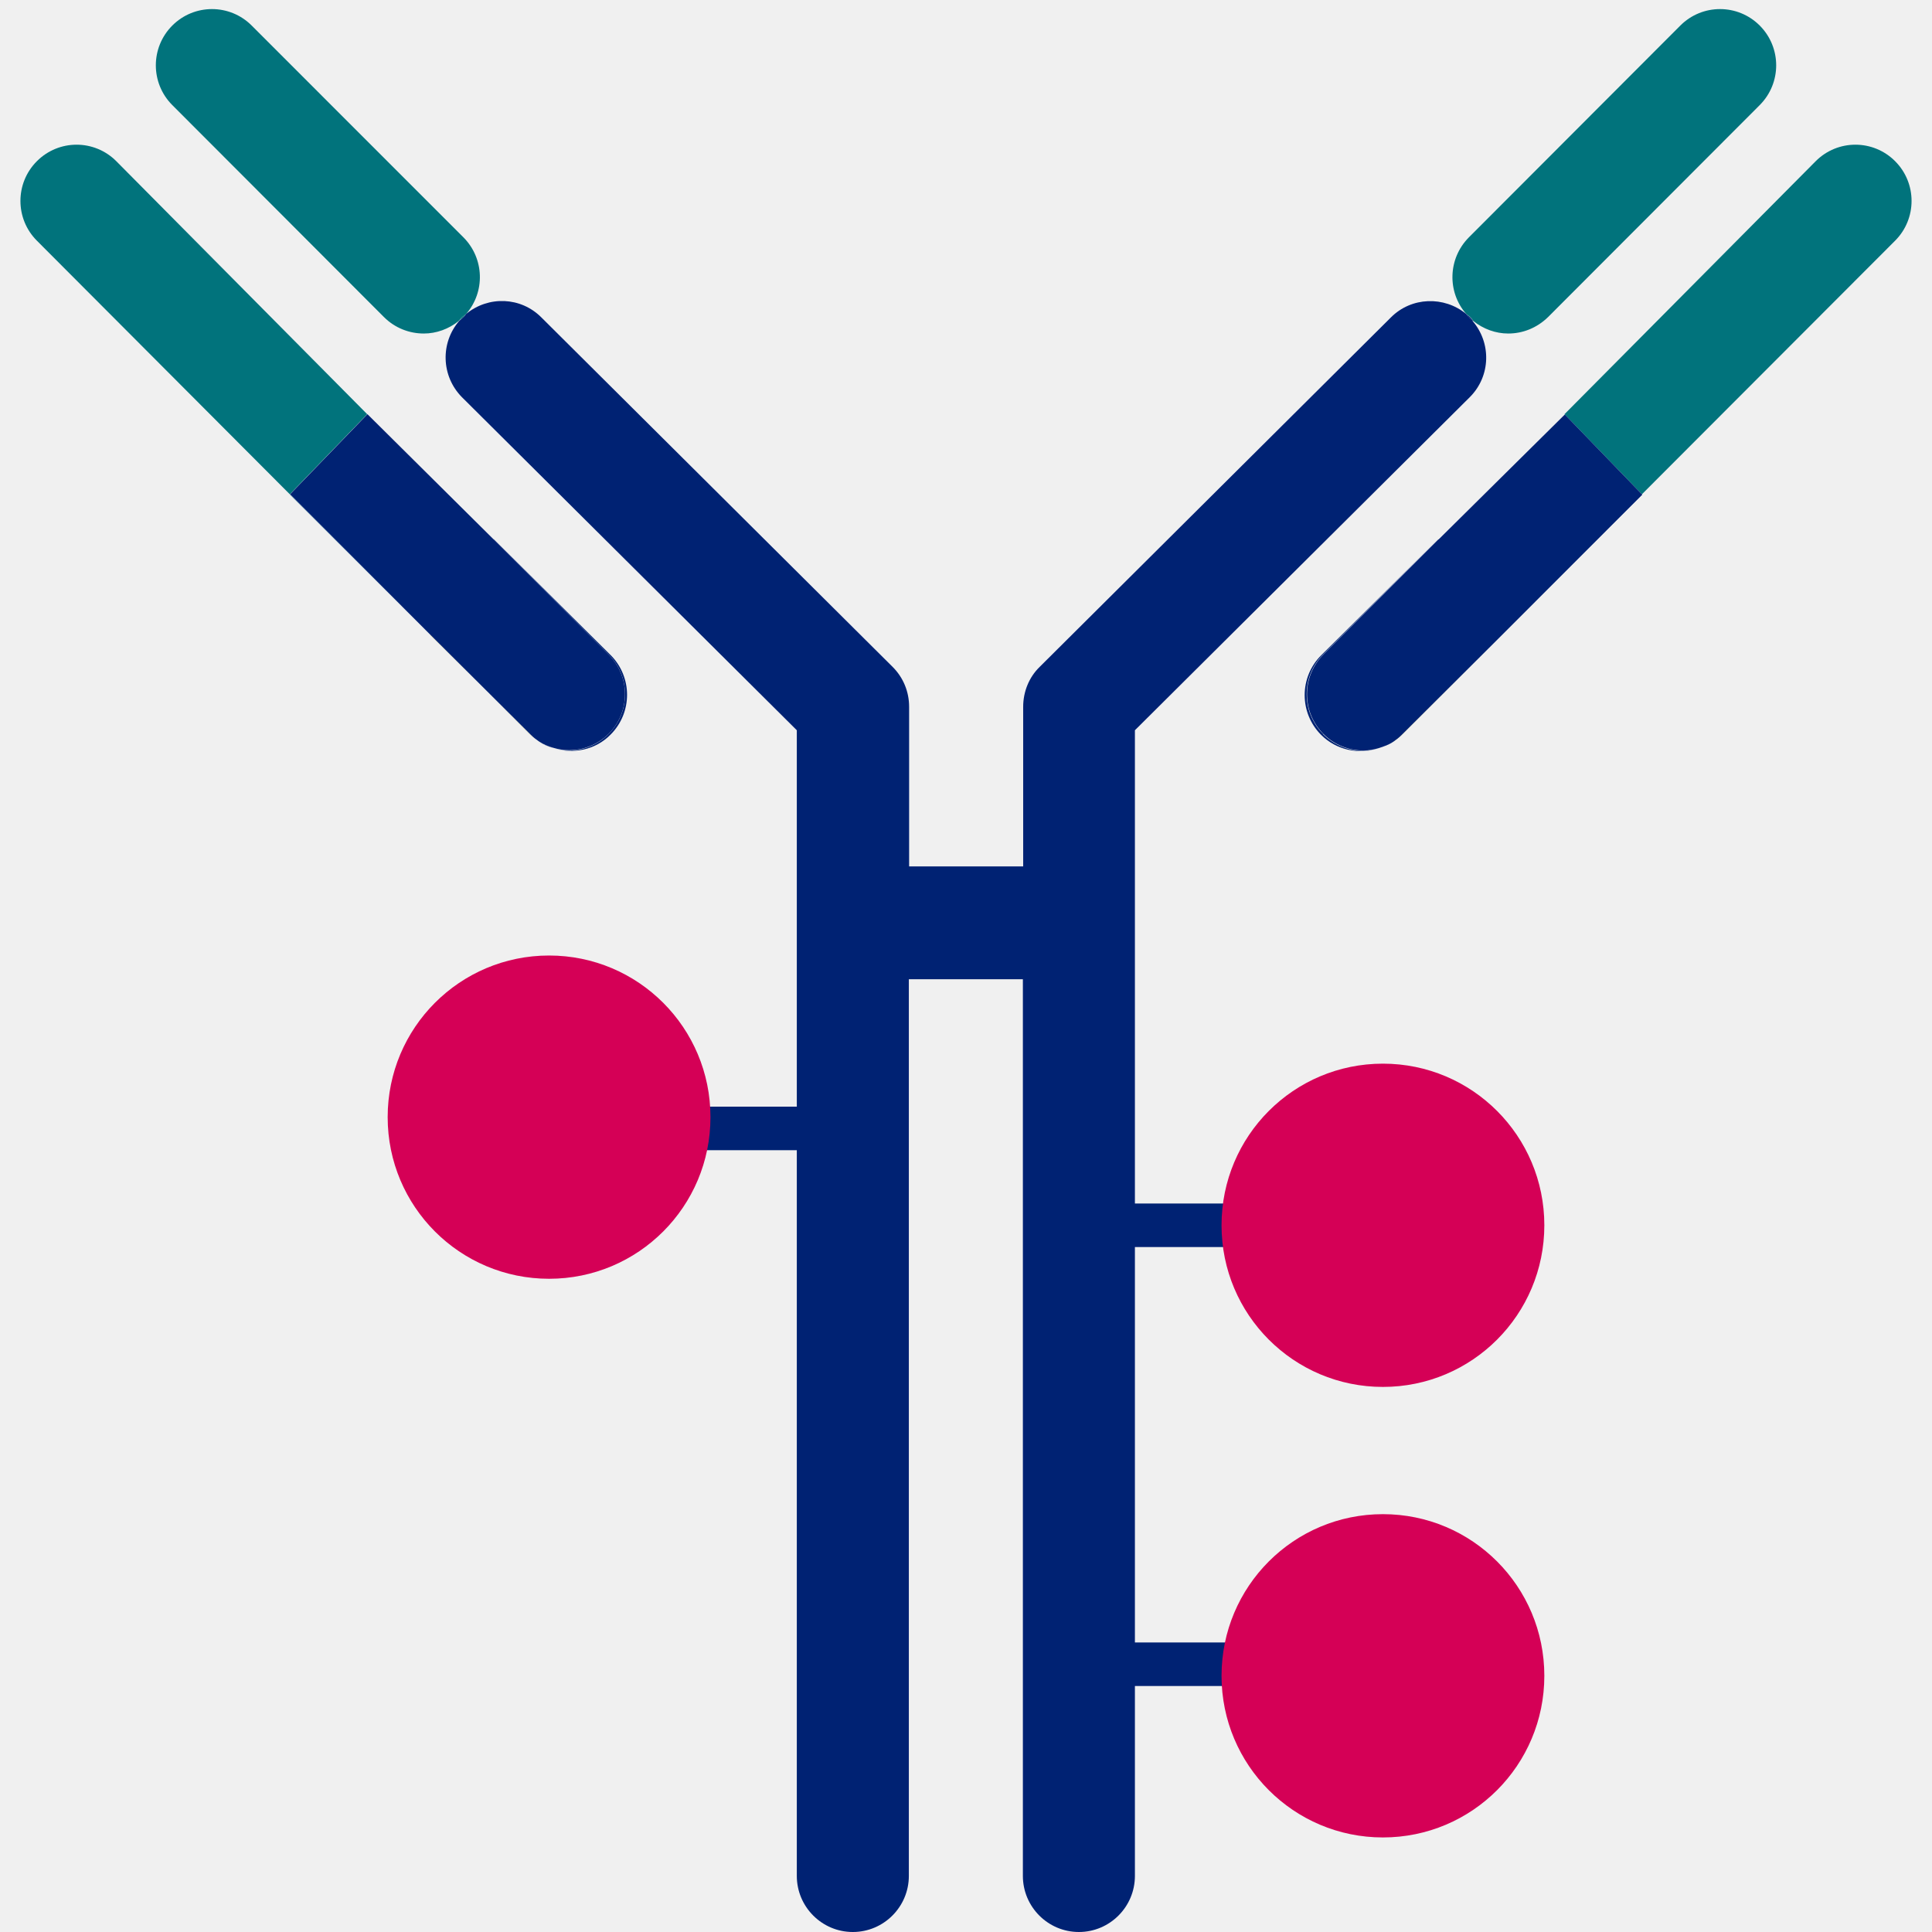
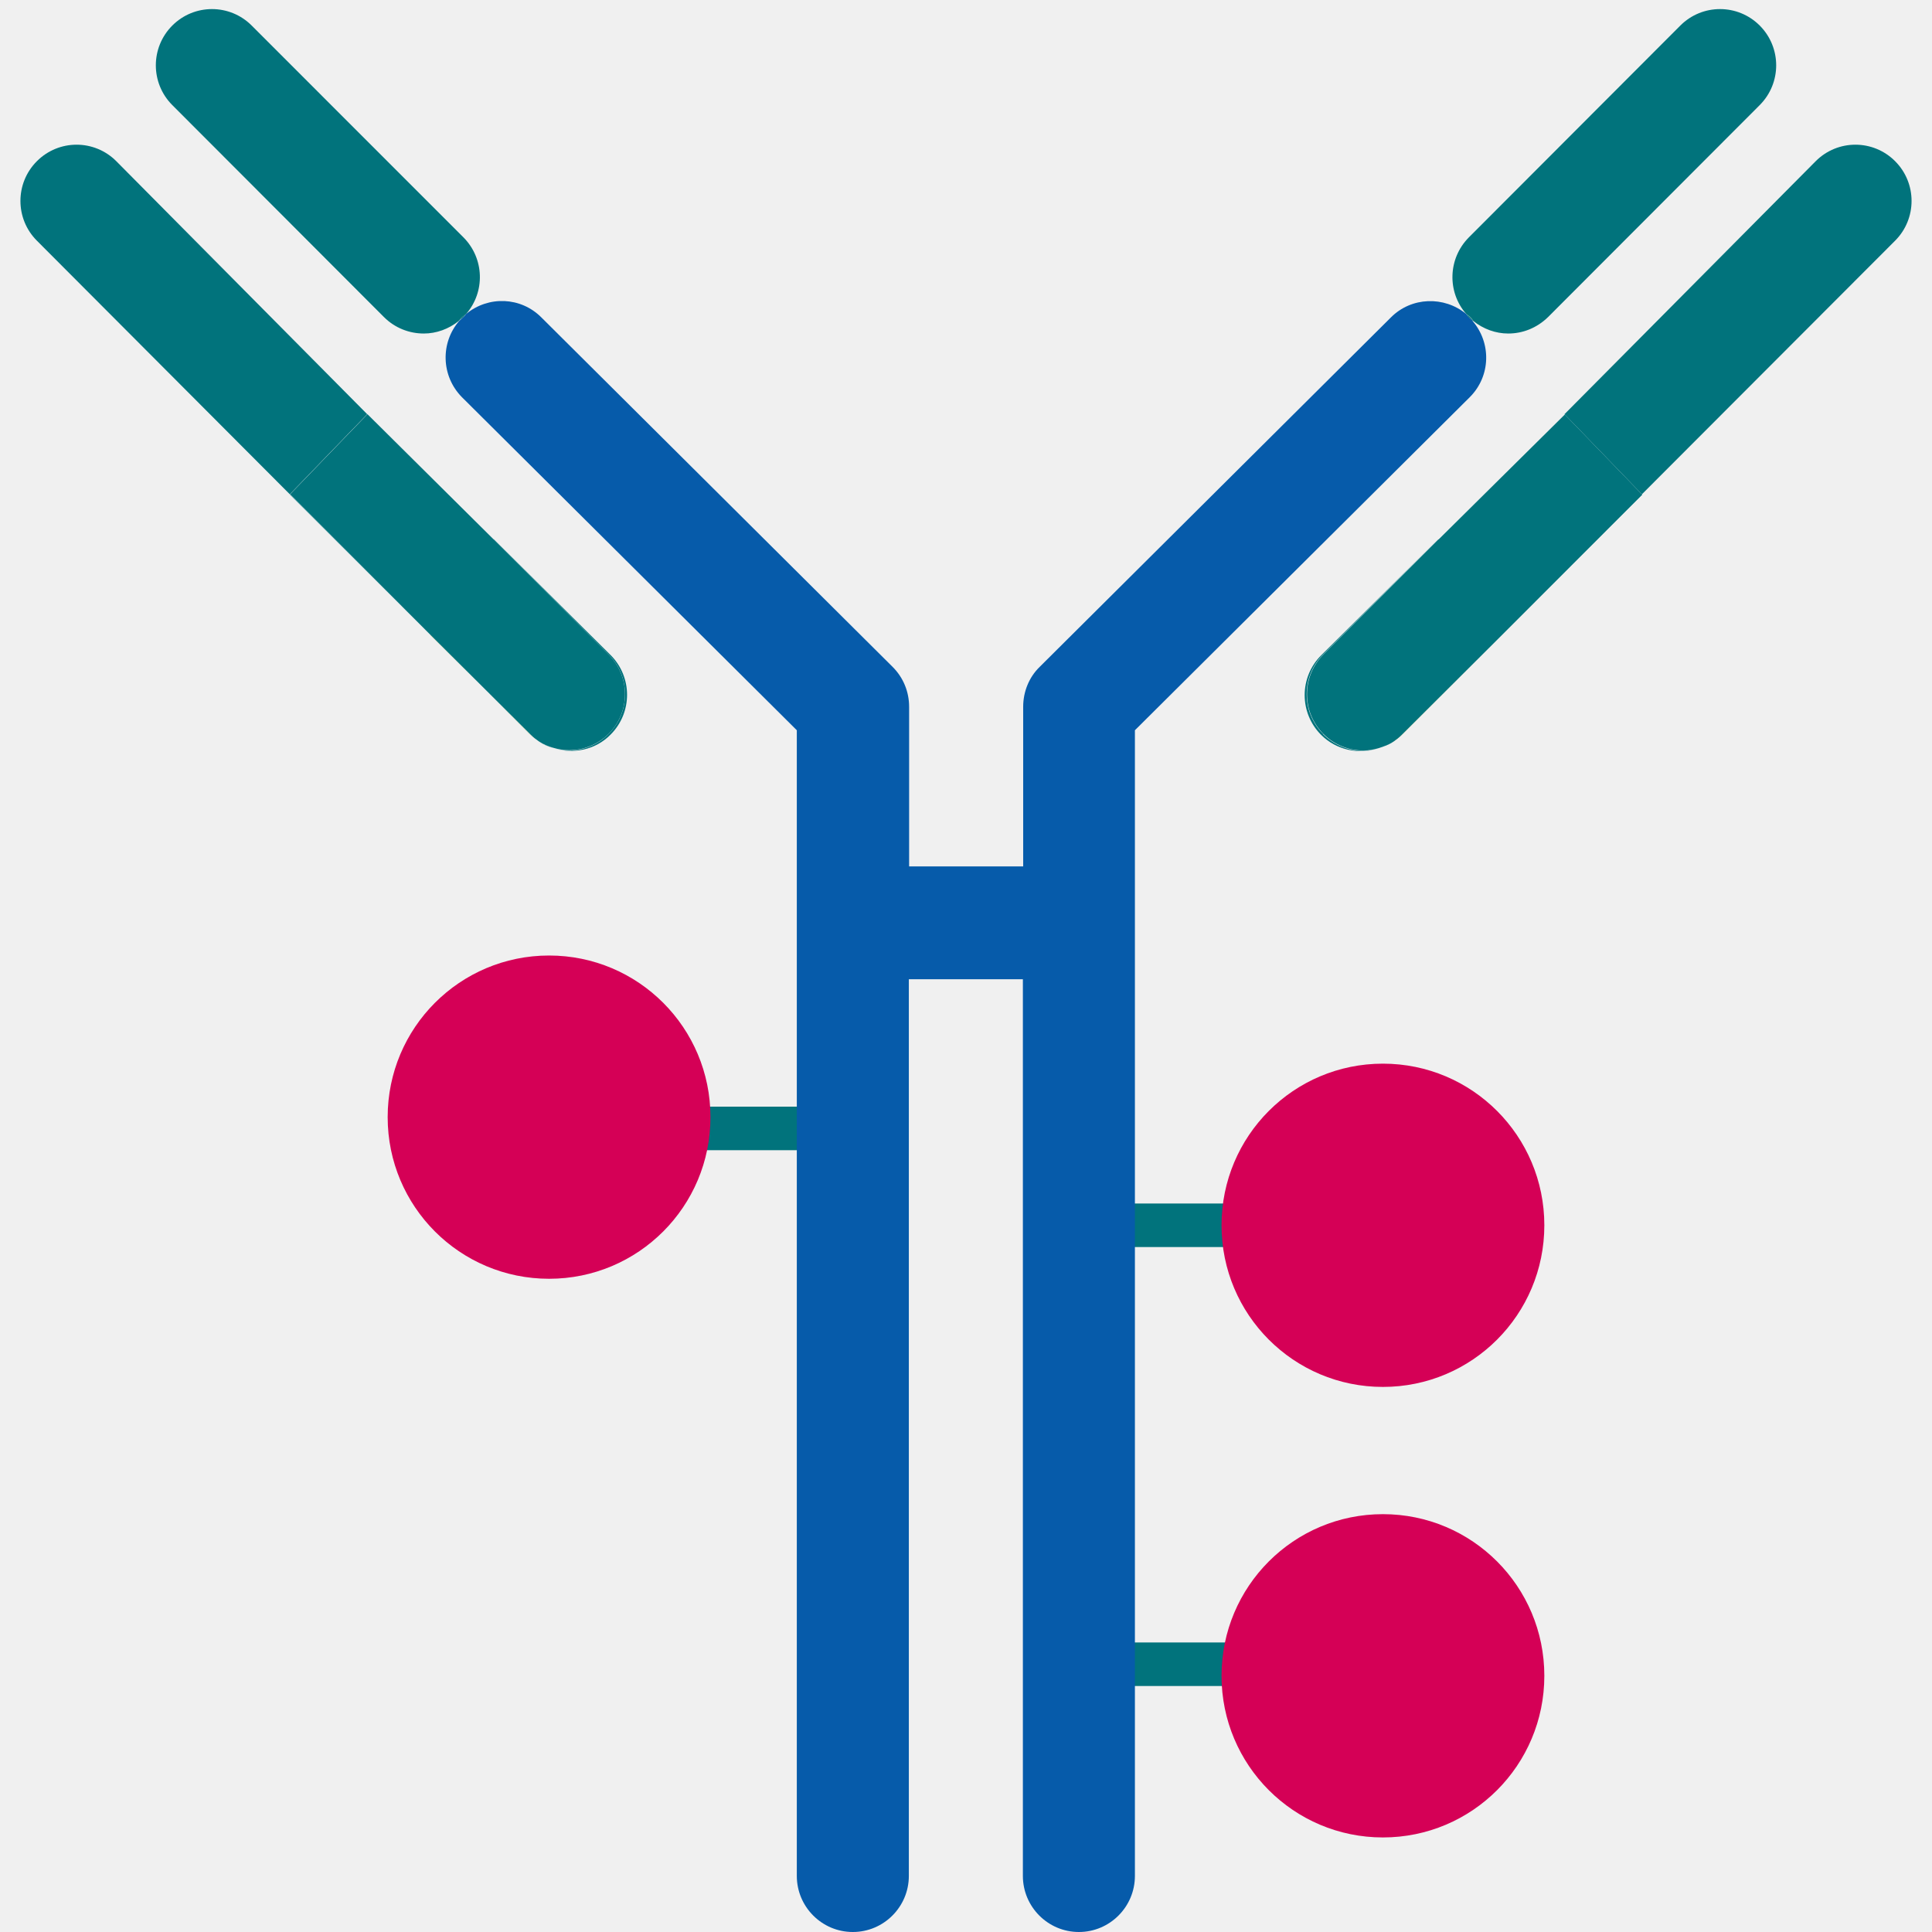
<svg xmlns="http://www.w3.org/2000/svg" width="84" height="84" viewBox="0 0 84 84" fill="none">
-   <g clip-path="url(#clip0_4204_23306)">
-     <path d="M37.192 49.062H24.111" stroke="#002273" stroke-width="1.893" />
-     <path d="M60.126 72.358H47.046" stroke="#002273" stroke-width="1.893" />
-     <path d="M60.126 53.273H47.046" stroke="#002273" stroke-width="1.893" />
+   <g clip-path="url(#clip0_5928_12230)">
+     <path d="M37.192 49.062H24.111" stroke="#01737C" stroke-width="1.893" />
+     <path d="M60.126 72.358H47.046" stroke="#01737C" stroke-width="1.893" />
+     <path d="M60.126 53.273H47.046" stroke="#01737C" stroke-width="1.893" />
    <path d="M60.127 60.301C56.249 60.301 53.11 57.158 53.11 53.273C53.11 49.389 56.249 46.246 60.127 46.246C64.007 46.246 67.145 49.389 67.145 53.273C67.145 57.158 64.007 60.301 60.127 60.301Z" fill="#D50056" />
    <path d="M60.127 79.889C56.249 79.889 53.11 76.746 53.11 72.861C53.11 68.976 56.249 65.833 60.127 65.833C64.007 65.833 67.145 68.976 67.145 72.861C67.145 76.746 64.007 79.889 60.127 79.889Z" fill="#D50056" />
    <path d="M23.873 55.599C19.994 55.599 16.855 52.456 16.855 48.572C16.855 44.687 19.994 41.544 23.873 41.544C27.752 41.544 30.89 44.687 30.89 48.572C30.89 52.456 27.752 55.599 23.873 55.599Z" fill="#D50056" />
    <path d="M20.27 13.646C21.099 12.69 21.061 11.245 20.157 10.327L10.943 1.111C9.989 0.156 8.445 0.156 7.491 1.111C6.537 2.067 6.537 3.613 7.491 4.569L16.692 13.784C17.169 14.262 17.797 14.501 18.425 14.501C18.965 14.501 19.504 14.312 19.956 13.948C19.994 13.897 20.032 13.847 20.069 13.809C20.132 13.746 20.195 13.709 20.257 13.659" fill="#01737C" />
    <path d="M18.715 27.601L23.021 31.913C23.146 32.039 23.284 32.14 23.422 32.24C23.297 32.152 23.184 32.064 23.083 31.964L18.715 27.614V27.601Z" fill="#CBC545" />
    <path d="M5.056 7.008C4.102 6.052 2.558 6.052 1.604 7.008C0.65 7.963 0.65 9.51 1.604 10.465L12.601 21.491L15.965 18.008L5.056 7.008Z" fill="#01737C" />
    <path d="M20.271 13.646C20.208 13.696 20.133 13.746 20.083 13.797C20.045 13.847 20.007 13.897 19.97 13.935C20.032 13.885 20.108 13.835 20.158 13.784C20.196 13.734 20.233 13.696 20.271 13.646Z" fill="#01737C" />
    <path d="M12.602 21.503L18.715 27.601L12.602 21.491V21.503Z" fill="#01737C" />
-     <path d="M21.464 23.452L26.46 28.456C27.414 29.411 27.414 30.958 26.46 31.913C25.983 32.391 25.355 32.63 24.728 32.63C24.502 32.63 24.276 32.592 24.062 32.529C24.916 32.793 25.883 32.617 26.548 31.938C27.502 30.983 27.502 29.436 26.548 28.481L21.464 23.44V23.452Z" fill="#002273" />
-     <path d="M26.458 31.913C27.412 30.958 27.412 29.411 26.458 28.456L21.462 23.452L15.976 18.008L12.612 21.491L18.713 27.601L23.082 31.951C23.182 32.052 23.308 32.152 23.421 32.228C23.621 32.366 23.847 32.454 24.073 32.517C24.287 32.58 24.513 32.617 24.739 32.617C25.366 32.617 25.981 32.379 26.471 31.901" fill="#002273" />
-     <path d="M24.076 32.529C23.85 32.454 23.624 32.378 23.423 32.24C23.624 32.378 23.85 32.466 24.076 32.529Z" fill="#002273" />
+     <path d="M21.464 23.452L26.46 28.456C27.414 29.411 27.414 30.958 26.46 31.913C25.983 32.391 25.355 32.63 24.728 32.63C24.502 32.63 24.276 32.592 24.062 32.529C24.916 32.793 25.883 32.617 26.548 31.938C27.502 30.983 27.502 29.436 26.548 28.481L21.464 23.44V23.452Z" fill="#01737C" />
+     <path d="M26.458 31.913C27.412 30.958 27.412 29.411 26.458 28.456L21.462 23.452L15.976 18.008L12.612 21.491L18.713 27.601L23.082 31.951C23.182 32.052 23.308 32.152 23.421 32.228C23.621 32.366 23.847 32.454 24.073 32.517C24.287 32.58 24.513 32.617 24.739 32.617C25.366 32.617 25.981 32.379 26.471 31.901" fill="#01737C" />
+     <path d="M24.076 32.529C23.85 32.454 23.624 32.378 23.423 32.24C23.624 32.378 23.85 32.466 24.076 32.529Z" fill="#01737C" />
    <path d="M64.045 13.948C64.497 14.312 65.037 14.501 65.576 14.501C66.204 14.501 66.819 14.262 67.309 13.784L76.51 4.569C77.464 3.613 77.464 2.067 76.51 1.111C75.556 0.156 74.012 0.156 73.058 1.111L63.857 10.327C62.953 11.245 62.915 12.69 63.744 13.646C63.806 13.696 63.882 13.746 63.932 13.797C63.982 13.847 64.007 13.885 64.045 13.935" fill="#01737C" />
    <path d="M60.579 32.24C60.717 32.152 60.855 32.039 60.981 31.913L65.287 27.601L60.918 31.951C60.818 32.052 60.692 32.152 60.579 32.228" fill="#CBC545" />
    <path d="M82.396 7.008C81.442 6.052 79.898 6.052 78.944 7.008L68.022 18.008L71.387 21.491L82.396 10.465C83.35 9.51 83.35 7.963 82.396 7.008Z" fill="#01737C" />
-     <path d="M64.043 13.948C63.981 13.897 63.905 13.847 63.855 13.784C63.817 13.746 63.78 13.696 63.742 13.646C62.788 12.866 61.37 12.904 60.478 13.797L45.201 28.997C44.737 29.449 44.486 30.078 44.486 30.732V37.671H39.527V30.732C39.527 30.078 39.276 29.462 38.812 28.997L23.534 13.797C22.643 12.904 21.237 12.854 20.271 13.646C20.233 13.696 20.195 13.746 20.158 13.784C20.095 13.847 20.032 13.885 19.969 13.948C19.141 14.903 19.178 16.349 20.082 17.267L34.644 31.75V81.561C34.644 82.906 35.736 84 37.079 84C38.422 84 39.515 82.906 39.515 81.561V42.575H44.473V81.561C44.473 82.906 45.565 84 46.908 84C48.252 84 49.344 82.906 49.344 81.561V31.75L63.905 17.267C64.822 16.349 64.847 14.903 64.018 13.948" fill="#002273" />
-     <path d="M64.044 13.948C64.044 13.948 63.969 13.847 63.931 13.809C63.869 13.746 63.806 13.709 63.743 13.658C63.781 13.709 63.819 13.759 63.856 13.797C63.919 13.86 63.982 13.897 64.044 13.96" fill="#002273" />
-     <path d="M71.4 21.503L71.387 21.491L65.286 27.601L71.4 21.503Z" fill="#002273" />
-     <path d="M57.528 31.913C56.574 30.958 56.574 29.411 57.528 28.456L62.524 23.452L57.44 28.494C56.486 29.449 56.486 30.995 57.44 31.951C58.105 32.617 59.072 32.806 59.926 32.542C59.712 32.605 59.486 32.642 59.26 32.642C58.633 32.642 58.018 32.404 57.528 31.926" fill="#002273" />
-     <path d="M62.538 23.452L57.542 28.456C56.588 29.412 56.588 30.958 57.542 31.913C58.019 32.391 58.646 32.63 59.274 32.63C59.5 32.63 59.726 32.592 59.939 32.529C60.165 32.454 60.391 32.379 60.592 32.24C60.718 32.152 60.831 32.064 60.931 31.964L65.299 27.614L71.4 21.504L68.036 18.021L62.55 23.452H62.538Z" fill="#002273" />
-     <path d="M60.58 32.24C60.379 32.378 60.153 32.466 59.927 32.529C60.153 32.466 60.379 32.366 60.58 32.24Z" fill="#002273" />
+     <path d="M64.043 13.948C63.981 13.897 63.905 13.847 63.855 13.784C63.817 13.746 63.78 13.696 63.742 13.646C62.788 12.866 61.37 12.904 60.478 13.797L45.201 28.997C44.737 29.449 44.486 30.078 44.486 30.732V37.671H39.527V30.732C39.527 30.078 39.276 29.462 38.812 28.997L23.534 13.797C22.643 12.904 21.237 12.854 20.271 13.646C20.233 13.696 20.195 13.746 20.158 13.784C20.095 13.847 20.032 13.885 19.969 13.948C19.141 14.903 19.178 16.349 20.082 17.267L34.644 31.75V81.561C34.644 82.906 35.736 84 37.079 84C38.422 84 39.515 82.906 39.515 81.561V42.575H44.473V81.561C44.473 82.906 45.565 84 46.908 84C48.252 84 49.344 82.906 49.344 81.561V31.75L63.905 17.267C64.822 16.349 64.847 14.903 64.018 13.948" fill="#065BAA" />
+     <path d="M64.044 13.948C64.044 13.948 63.969 13.847 63.931 13.809C63.869 13.746 63.806 13.709 63.743 13.658C63.781 13.709 63.819 13.759 63.856 13.797C63.919 13.86 63.982 13.897 64.044 13.96" fill="#01737C" />
+     <path d="M71.4 21.503L71.387 21.491L65.286 27.601L71.4 21.503Z" fill="#01737C" />
+     <path d="M57.528 31.913C56.574 30.958 56.574 29.411 57.528 28.456L62.524 23.452L57.44 28.494C56.486 29.449 56.486 30.995 57.44 31.951C58.105 32.617 59.072 32.806 59.926 32.542C59.712 32.605 59.486 32.642 59.26 32.642C58.633 32.642 58.018 32.404 57.528 31.926" fill="#01737C" />
+     <path d="M62.538 23.452L57.542 28.456C56.588 29.412 56.588 30.958 57.542 31.913C58.019 32.391 58.646 32.63 59.274 32.63C59.5 32.63 59.726 32.592 59.939 32.529C60.165 32.454 60.391 32.379 60.592 32.24C60.718 32.152 60.831 32.064 60.931 31.964L65.299 27.614L71.4 21.504L68.036 18.021L62.55 23.452H62.538Z" fill="#01737C" />
+     <path d="M60.58 32.24C60.379 32.378 60.153 32.466 59.927 32.529C60.153 32.466 60.379 32.366 60.58 32.24Z" fill="#01737C" />
  </g>
  <defs>
-     <clipPath id="clip0_4204_23306">
+     <clipPath id="clip0_5928_12230">
      <rect width="82.223" height="83.605" fill="white" transform="translate(0.888672 0.394775)" />
    </clipPath>
  </defs>
</svg>
